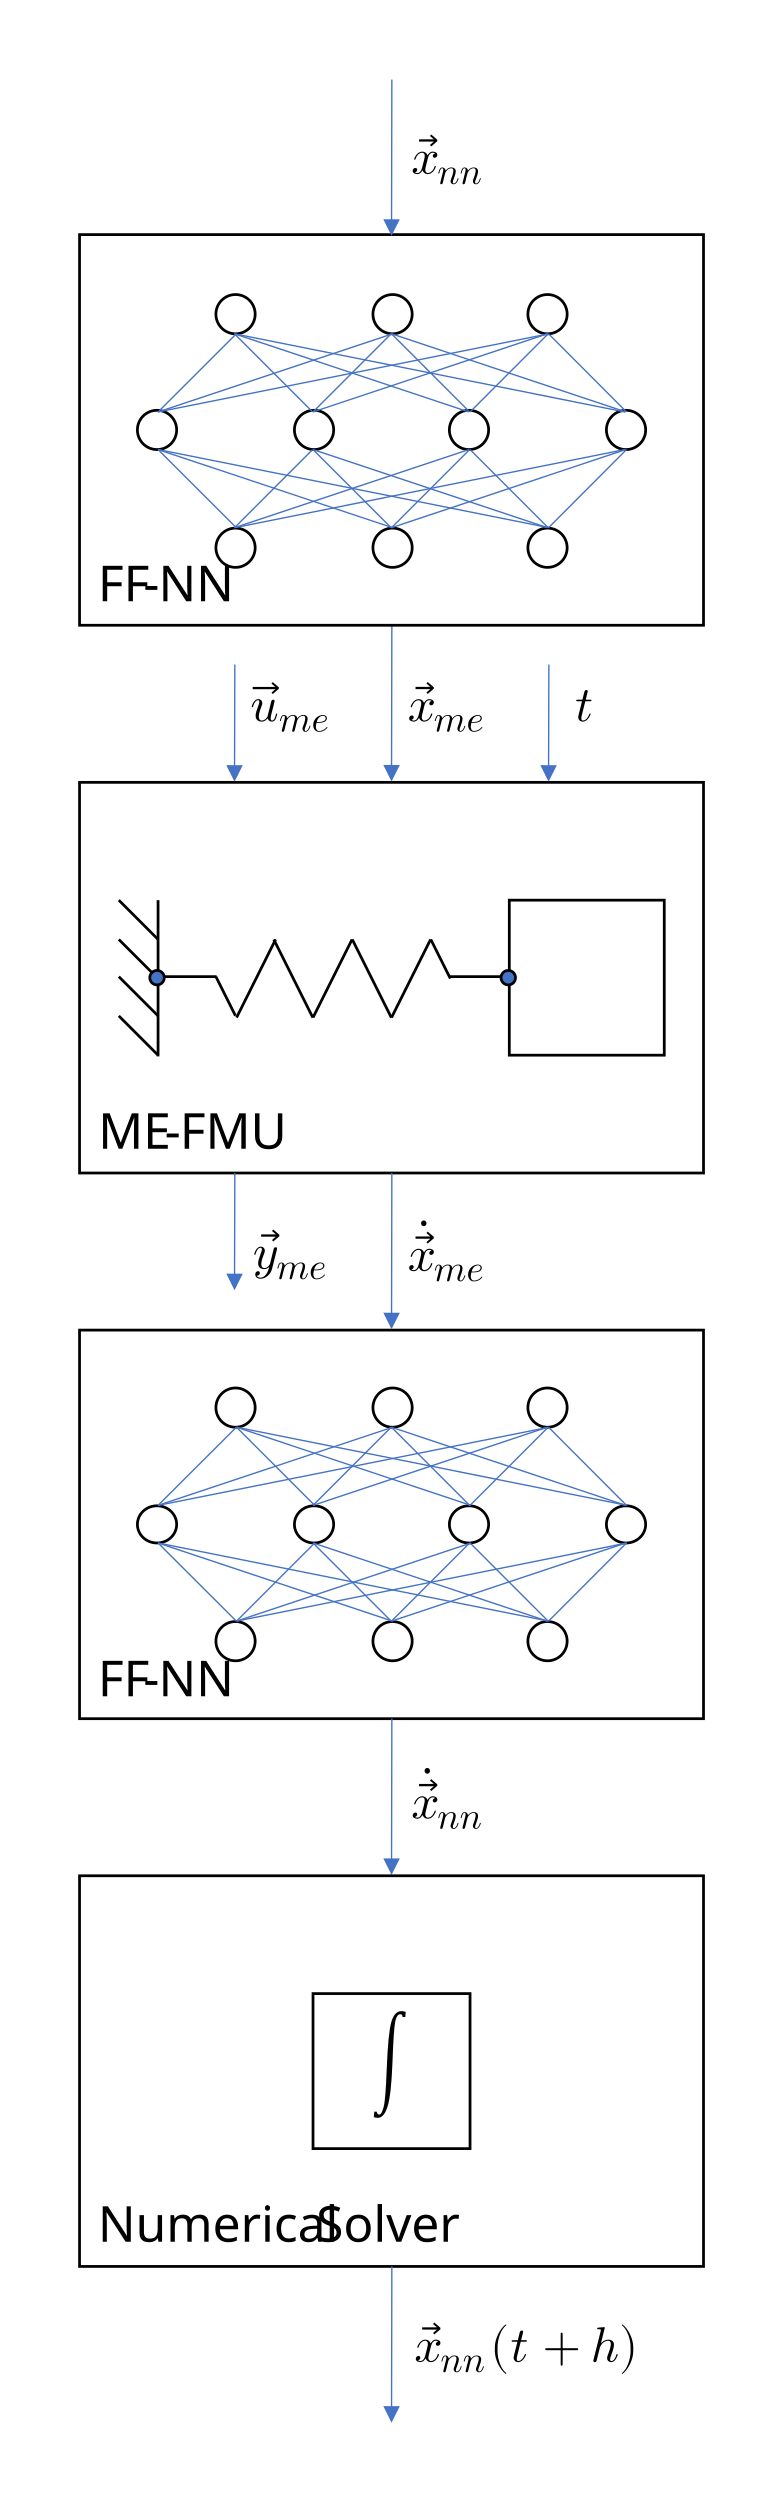
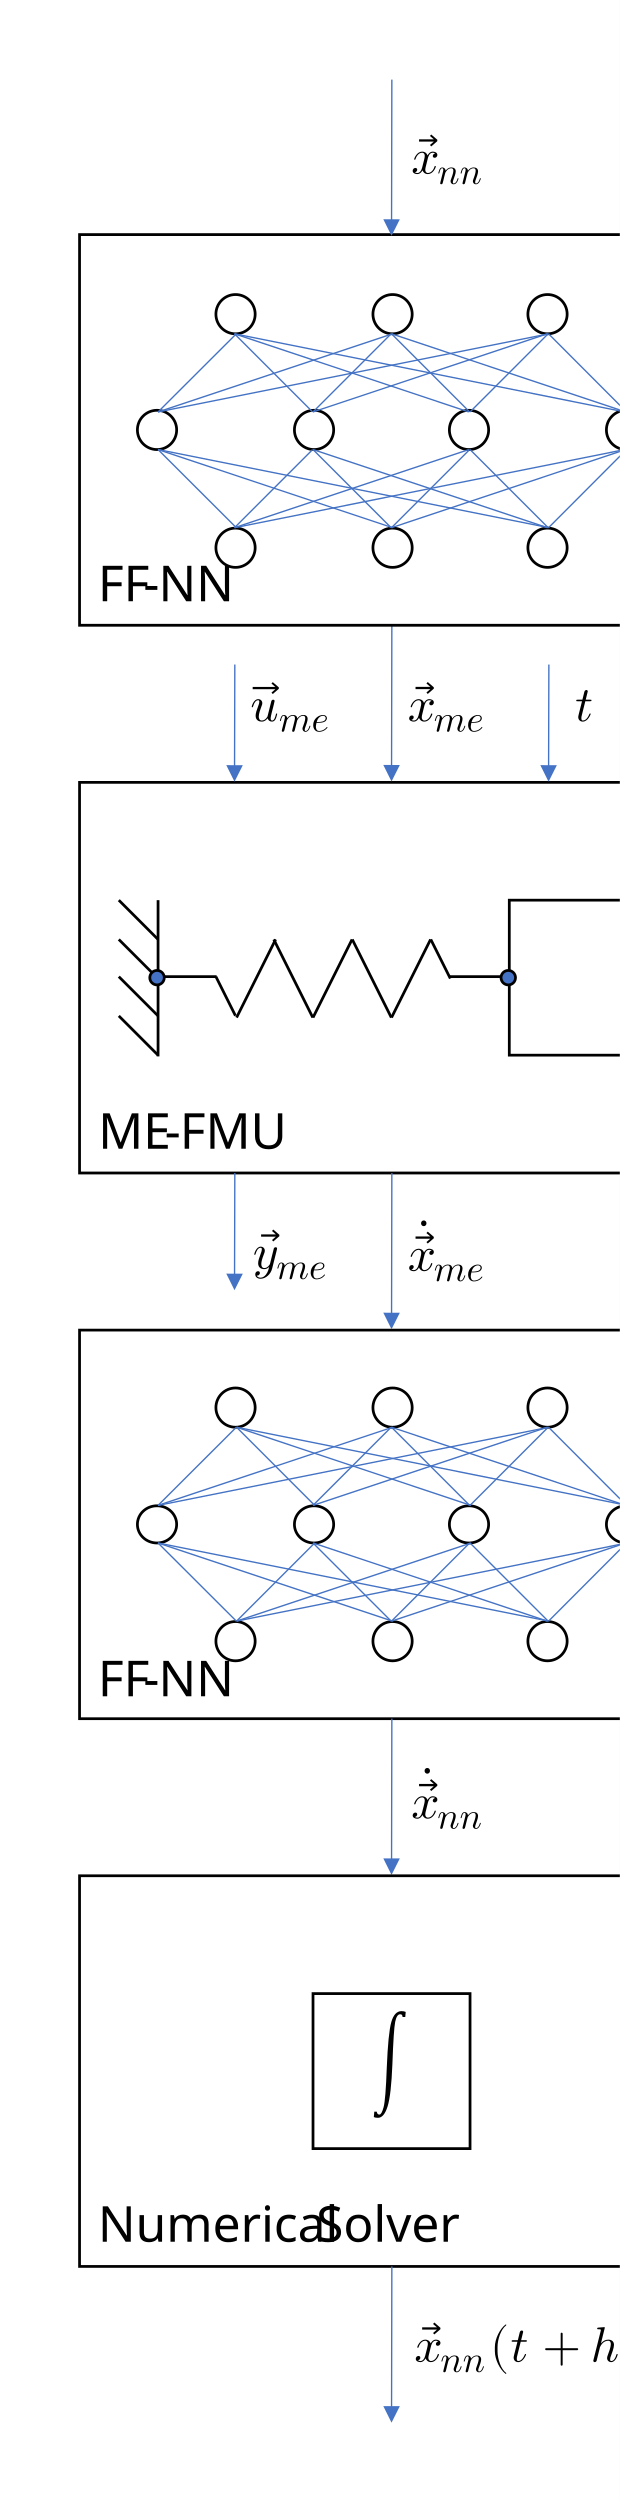
- <svg xmlns="http://www.w3.org/2000/svg" width="378" height="1210" overflow="hidden">
+ <svg xmlns="http://www.w3.org/2000/svg" width="300" height="1210" overflow="hidden">
  <defs>
    <clipPath id="clip0">
      <rect x="0" y="0" width="378" height="1210" />
    </clipPath>
  </defs>
  <g clip-path="url(#clip0)">
    <rect x="0" y="0" width="378" height="1210.5" fill="#FFFFFF" />
    <rect x="38.5" y="378.657" width="302" height="189.078" stroke="#000000" stroke-width="1.333" stroke-miterlimit="8" fill="#FFFFFF" />
    <text font-family="Calibri,Calibri_MSFontService,sans-serif" font-weight="400" font-size="24" transform="matrix(1 0 0 1.00041 47.55 556)">ME<tspan font-size="24" x="32.167" y="0">-</tspan>
      <tspan font-size="24" x="39.5" y="0">FMU</tspan>
    </text>
    <path d="M76.5 472.695 104.847 472.695" stroke="#000000" stroke-width="1.333" stroke-miterlimit="8" fill="none" fill-rule="evenodd" />
    <path d="M104.5 472.695 113.949 491.601" stroke="#000000" stroke-width="1.333" stroke-miterlimit="8" fill="none" fill-rule="evenodd" />
    <path d="M76.5 435.68 76.5 511.302" stroke="#000000" stroke-width="1.333" stroke-miterlimit="8" fill="none" fill-rule="evenodd" />
    <path d="M57.5 435.68 76.398 454.586" stroke="#000000" stroke-width="1.333" stroke-miterlimit="8" fill="none" fill-rule="evenodd" />
    <rect x="246.5" y="435.68" width="75" height="75.031" stroke="#000000" stroke-width="1.333" stroke-miterlimit="8" fill="#FFFFFF" />
    <path d="M57.5 454.688 76.398 473.593" stroke="#000000" stroke-width="1.333" stroke-miterlimit="8" fill="none" fill-rule="evenodd" />
    <path d="M57.5 472.695 76.398 491.601" stroke="#000000" stroke-width="1.333" stroke-miterlimit="8" fill="none" fill-rule="evenodd" />
    <path d="M57.5 491.703 76.398 510.609" stroke="#000000" stroke-width="1.333" stroke-miterlimit="8" fill="none" fill-rule="evenodd" />
    <path d="M217.5 472.695 245.846 472.695" stroke="#000000" stroke-width="1.333" stroke-miterlimit="8" fill="none" fill-rule="evenodd" />
    <path d="M217.949 473.593 208.5 454.688" stroke="#000000" stroke-width="1.333" stroke-miterlimit="8" fill="none" fill-rule="evenodd" />
    <path d="M0 0 18.898 37.795" stroke="#000000" stroke-width="1.333" stroke-miterlimit="8" fill="none" fill-rule="evenodd" transform="matrix(-1 0 0 1.00041 133.398 454.688)" />
    <path d="M132.5 454.688 151.398 492.499" stroke="#000000" stroke-width="1.333" stroke-miterlimit="8" fill="none" fill-rule="evenodd" />
    <path d="M0 0 18.898 37.795" stroke="#000000" stroke-width="1.333" stroke-miterlimit="8" fill="none" fill-rule="evenodd" transform="matrix(-1 0 0 1.00041 170.398 454.688)" />
    <path d="M170.5 454.688 189.398 492.499" stroke="#000000" stroke-width="1.333" stroke-miterlimit="8" fill="none" fill-rule="evenodd" />
    <path d="M0 0 18.898 37.795" stroke="#000000" stroke-width="1.333" stroke-miterlimit="8" fill="none" fill-rule="evenodd" transform="matrix(-1 0 0 1.00041 208.398 454.688)" />
    <path d="M72.5 473.196C72.5 471.262 74.067 469.694 76 469.694 77.933 469.694 79.5 471.262 79.5 473.196 79.5 475.129 77.933 476.697 76 476.697 74.067 476.697 72.5 475.129 72.5 473.196Z" stroke="#000000" stroke-width="1.333" stroke-miterlimit="8" fill="#4472C4" fill-rule="evenodd" />
    <path d="M242.5 473.196C242.5 471.262 244.067 469.694 246 469.694 247.933 469.694 249.5 471.262 249.5 473.196 249.5 475.129 247.933 476.697 246 476.697 244.067 476.697 242.5 475.129 242.5 473.196Z" stroke="#000000" stroke-width="1.333" stroke-miterlimit="8" fill="#4472C4" fill-rule="evenodd" />
    <rect x="38.5" y="643.766" width="302" height="188.078" stroke="#000000" stroke-width="1.333" stroke-miterlimit="8" fill="#FFFFFF" />
    <text font-family="Calibri,Calibri_MSFontService,sans-serif" font-weight="400" font-size="24" transform="matrix(1 0 0 1.00041 47.3953 821)">FF<tspan font-size="24" x="22" y="0">-</tspan>
      <tspan font-size="24" x="29.333" y="0">NN</tspan>
    </text>
    <path d="M180.5 681.282C180.5 676.033 184.753 671.778 190 671.778 195.247 671.778 199.5 676.033 199.5 681.282 199.5 686.53 195.247 690.786 190 690.786 184.753 690.786 180.5 686.53 180.5 681.282Z" stroke="#000000" stroke-width="1.333" stroke-miterlimit="8" fill="#FFFFFF" fill-rule="evenodd" />
    <path d="M255.5 681.282C255.5 676.033 259.753 671.778 265 671.778 270.247 671.778 274.5 676.033 274.5 681.282 274.5 686.53 270.247 690.786 265 690.786 259.753 690.786 255.5 686.53 255.5 681.282Z" stroke="#000000" stroke-width="1.333" stroke-miterlimit="8" fill="#FFFFFF" fill-rule="evenodd" />
    <path d="M104.5 681.282C104.5 676.033 108.753 671.778 114 671.778 119.247 671.778 123.5 676.033 123.5 681.282 123.5 686.53 119.247 690.786 114 690.786 108.753 690.786 104.5 686.53 104.5 681.282Z" stroke="#000000" stroke-width="1.333" stroke-miterlimit="8" fill="#FFFFFF" fill-rule="evenodd" />
    <path d="M142.5 737.805C142.5 732.832 146.753 728.801 152 728.801 157.247 728.801 161.5 732.832 161.5 737.805 161.5 742.778 157.247 746.809 152 746.809 146.753 746.809 142.5 742.778 142.5 737.805Z" stroke="#000000" stroke-width="1.333" stroke-miterlimit="8" fill="#FFFFFF" fill-rule="evenodd" />
    <path d="M217.5 737.805C217.5 732.832 221.753 728.801 227 728.801 232.247 728.801 236.5 732.832 236.5 737.805 236.5 742.778 232.247 746.809 227 746.809 221.753 746.809 217.5 742.778 217.5 737.805Z" stroke="#000000" stroke-width="1.333" stroke-miterlimit="8" fill="#FFFFFF" fill-rule="evenodd" />
    <path d="M104.5 794.328C104.5 789.079 108.753 784.824 114 784.824 119.247 784.824 123.5 789.079 123.5 794.328 123.5 799.577 119.247 803.832 114 803.832 108.753 803.832 104.5 799.577 104.5 794.328Z" stroke="#000000" stroke-width="1.333" stroke-miterlimit="8" fill="#FFFFFF" fill-rule="evenodd" />
    <path d="M180.5 794.328C180.5 789.079 184.753 784.824 190 784.824 195.247 784.824 199.5 789.079 199.5 794.328 199.5 799.577 195.247 803.832 190 803.832 184.753 803.832 180.5 799.577 180.5 794.328Z" stroke="#000000" stroke-width="1.333" stroke-miterlimit="8" fill="#FFFFFF" fill-rule="evenodd" />
    <path d="M255.5 794.328C255.5 789.079 259.753 784.824 265 784.824 270.247 784.824 274.5 789.079 274.5 794.328 274.5 799.577 270.247 803.832 265 803.832 259.753 803.832 255.5 799.577 255.5 794.328Z" stroke="#000000" stroke-width="1.333" stroke-miterlimit="8" fill="#FFFFFF" fill-rule="evenodd" />
    <path d="M114.5 690.786 152.295 728.596" stroke="#4472C4" stroke-width="0.667" stroke-miterlimit="8" fill="none" fill-rule="evenodd" />
    <path d="M0 0 37.795 37.795" stroke="#4472C4" stroke-width="0.667" stroke-miterlimit="8" fill="none" fill-rule="evenodd" transform="matrix(-1 0 0 1.00041 189.295 690.786)" />
    <path d="M0 0 37.795 37.795" stroke="#4472C4" stroke-width="0.667" stroke-miterlimit="8" fill="none" fill-rule="evenodd" transform="matrix(-1 0 0 1.00041 265.295 690.786)" />
    <path d="M293.5 737.805C293.5 732.832 297.753 728.801 303 728.801 308.247 728.801 312.5 732.832 312.5 737.805 312.5 742.778 308.247 746.809 303 746.809 297.753 746.809 293.5 742.778 293.5 737.805Z" stroke="#000000" stroke-width="1.333" stroke-miterlimit="8" fill="#FFFFFF" fill-rule="evenodd" />
    <path d="M66.5 737.805C66.5 732.832 70.753 728.801 76 728.801 81.247 728.801 85.5 732.832 85.5 737.805 85.5 742.778 81.247 746.809 76 746.809 70.753 746.809 66.5 742.778 66.5 737.805Z" stroke="#000000" stroke-width="1.333" stroke-miterlimit="8" fill="#FFFFFF" fill-rule="evenodd" />
    <path d="M189.5 690.786 227.295 728.596" stroke="#4472C4" stroke-width="0.667" stroke-miterlimit="8" fill="none" fill-rule="evenodd" />
    <path d="M265.5 690.786 303.218 728.596" stroke="#4472C4" stroke-width="0.667" stroke-miterlimit="8" fill="none" fill-rule="evenodd" />
    <path d="M0 0 37.718 37.795" stroke="#4472C4" stroke-width="0.667" stroke-miterlimit="8" fill="none" fill-rule="evenodd" transform="matrix(1 0 0 -1.00041 265.5 784.62)" />
    <path d="M265.295 784.62 227.5 746.809" stroke="#4472C4" stroke-width="0.667" stroke-miterlimit="8" fill="none" fill-rule="evenodd" />
    <path d="M0 0 37.873 37.795" stroke="#4472C4" stroke-width="0.667" stroke-miterlimit="8" fill="none" fill-rule="evenodd" transform="matrix(1 0 0 -1.00041 76.5001 728.596)" />
    <path d="M227.886 728.596 114.5 690.785" stroke="#4472C4" stroke-width="0.667" stroke-miterlimit="8" fill="none" fill-rule="evenodd" />
    <path d="M303.399 728.596 114.5 690.785" stroke="#4472C4" stroke-width="0.667" stroke-miterlimit="8" fill="none" fill-rule="evenodd" />
    <path d="M0 0 113.463 37.795" stroke="#4472C4" stroke-width="0.667" stroke-miterlimit="8" fill="none" fill-rule="evenodd" transform="matrix(-1 0 0 1.00041 189.963 690.786)" />
    <path d="M189.5 690.786 302.809 728.596" stroke="#4472C4" stroke-width="0.667" stroke-miterlimit="8" fill="none" fill-rule="evenodd" />
    <path d="M0 0 113.386 37.795" stroke="#4472C4" stroke-width="0.667" stroke-miterlimit="8" fill="none" fill-rule="evenodd" transform="matrix(-1 0 0 1.00041 264.886 690.786)" />
    <path d="M0 0 189.054 37.795" stroke="#4472C4" stroke-width="0.667" stroke-miterlimit="8" fill="none" fill-rule="evenodd" transform="matrix(-1 0 0 1.00041 265.554 690.786)" />
    <path d="M0 0 113.308 37.795" stroke="#4472C4" stroke-width="0.667" stroke-miterlimit="8" fill="none" fill-rule="evenodd" transform="matrix(1 0 0 -1.00041 189.5 784.62)" />
    <path d="M0 0 188.899 37.795" stroke="#4472C4" stroke-width="0.667" stroke-miterlimit="8" fill="none" fill-rule="evenodd" transform="matrix(1 0 0 -1.00041 114.5 784.62)" />
    <path d="M0 0 37.795 37.795" stroke="#4472C4" stroke-width="0.667" stroke-miterlimit="8" fill="none" fill-rule="evenodd" transform="matrix(1 0 0 -1.00041 189.5 784.62)" />
    <path d="M0 0 113.386 37.795" stroke="#4472C4" stroke-width="0.667" stroke-miterlimit="8" fill="none" fill-rule="evenodd" transform="matrix(1 0 0 -1.00041 114.5 784.62)" />
    <path d="M264.886 784.62 151.5 746.809" stroke="#4472C4" stroke-width="0.667" stroke-miterlimit="8" fill="none" fill-rule="evenodd" />
    <path d="M189.295 784.62 151.5 746.809" stroke="#4472C4" stroke-width="0.667" stroke-miterlimit="8" fill="none" fill-rule="evenodd" />
    <path d="M0 0 37.795 37.795" stroke="#4472C4" stroke-width="0.667" stroke-miterlimit="8" fill="none" fill-rule="evenodd" transform="matrix(1 0 0 -1.00041 114.5 784.62)" />
    <path d="M114.373 784.62 76.5 746.809" stroke="#4472C4" stroke-width="0.667" stroke-miterlimit="8" fill="none" fill-rule="evenodd" />
    <path d="M189.963 784.62 76.5 746.809" stroke="#4472C4" stroke-width="0.667" stroke-miterlimit="8" fill="none" fill-rule="evenodd" />
    <path d="M265.554 784.62 76.5 746.809" stroke="#4472C4" stroke-width="0.667" stroke-miterlimit="8" fill="none" fill-rule="evenodd" />
    <path d="M0.333-0.001 0.474 68.923-0.192 68.925-0.333 0.001ZM4.138 67.582 0.155 75.591-3.862 67.599Z" fill="#4472C4" transform="matrix(-1 0 0 1.00041 189.655 567.735)" />
    <text font-family="Cambria Math,Cambria Math_MSFontService,sans-serif" font-weight="400" font-size="24" transform="matrix(1 0 0 1.00041 197.33 615)">𝑥</text>
    <path d="M8.836-15.668 5.895-13.125 5.273-13.828 7.148-15.457 0-15.457 0-16.559 7.148-16.559 5.273-18.188 5.895-18.891 8.836-16.348Z" transform="matrix(1 0 0 1.00041 201.123 615)" />
    <path d="M-3.375-13.535C-3.75-13.535-4.062-13.666-4.312-13.928-4.562-14.19-4.688-14.52-4.688-14.918-4.688-15.316-4.562-15.646-4.312-15.908-4.062-16.17-3.75-16.301-3.375-16.301-3.008-16.301-2.699-16.17-2.449-15.908-2.199-15.646-2.074-15.316-2.074-14.918-2.074-14.52-2.199-14.19-2.449-13.928-2.699-13.666-3.008-13.535-3.375-13.535Z" transform="matrix(1 0 0 1.00041 208.483 607)" />
    <text font-family="Cambria Math,Cambria Math_MSFontService,sans-serif" font-weight="400" font-size="18" transform="matrix(1 0 0 1.00041 209.93 620)">𝑚𝑒</text>
    <path d="M0.333-0.001 0.47 50.025-0.197 50.027-0.333 0.001ZM4.133 48.682 0.155 56.693-3.867 48.704Z" fill="#4472C4" transform="matrix(-1 0 0 1.00041 113.655 321.633)" />
    <text font-family="Cambria Math,Cambria Math_MSFontService,sans-serif" font-weight="400" font-size="24" transform="matrix(1 0 0 1.00041 121.126 349)">𝑢</text>
    <path d="M18.628 4.119 21.569 6.662 21.569 7.342 18.628 9.885 18.007 9.181 19.882 7.552 15.945 7.552 12.733 7.552 8.913 7.552 8.913 6.451 12.733 6.451 15.945 6.451 19.882 6.451 18.007 4.822Z" fill-rule="evenodd" transform="matrix(1 0 0 1.00041 113.386 326.027)" />
    <text font-family="Cambria Math,Cambria Math_MSFontService,sans-serif" font-weight="400" font-size="18" transform="matrix(1 0 0 1.00041 134.959 354)">𝑚𝑒</text>
    <path d="M0.333-0.001 0.47 50.025-0.197 50.027-0.333 0.001ZM4.133 48.682 0.155 56.693-3.867 48.704Z" fill="#4472C4" transform="matrix(-1 0 0 1.00041 265.655 321.633)" />
    <text font-family="Cambria Math,Cambria Math_MSFontService,sans-serif" font-weight="400" font-size="24" transform="matrix(1 0 0 1.00041 278.354 349)">𝑡</text>
    <path d="M0.333-0.001 0.474 68.923-0.192 68.925-0.333 0.001ZM4.138 67.582 0.155 75.591-3.862 67.599Z" fill="#4472C4" transform="matrix(-1 0 0 1.00041 189.655 302.625)" />
    <text font-family="Cambria Math,Cambria Math_MSFontService,sans-serif" font-weight="400" font-size="24" transform="matrix(1 0 0 1.00041 197.33 349)">𝑥</text>
    <path d="M8.836-15.668 5.895-13.125 5.273-13.828 7.148-15.457 0-15.457 0-16.559 7.148-16.559 5.273-18.188 5.895-18.891 8.836-16.348Z" transform="matrix(1 0 0 1.00041 201.123 349)" />
    <text font-family="Cambria Math,Cambria Math_MSFontService,sans-serif" font-weight="400" font-size="18" transform="matrix(1 0 0 1.00041 209.93 354)">𝑚𝑒</text>
    <path d="M0.333-0.001 0.474 68.923-0.192 68.925-0.333 0.001ZM4.138 67.582 0.155 75.591-3.862 67.599Z" fill="#4472C4" transform="matrix(-1 0 0 1.00041 189.655 831.844)" />
    <text font-family="Cambria Math,Cambria Math_MSFontService,sans-serif" font-weight="400" font-size="24" transform="matrix(1 0 0 1.00041 199.03 880)">𝑥</text>
    <path d="M8.836-15.668 5.895-13.125 5.273-13.828 7.148-15.457 0-15.457 0-16.559 7.148-16.559 5.273-18.188 5.895-18.891 8.836-16.348Z" transform="matrix(1 0 0 1.00041 202.823 880)" />
    <path d="M-3.375-13.535C-3.75-13.535-4.062-13.666-4.312-13.928-4.562-14.19-4.688-14.52-4.688-14.918-4.688-15.316-4.562-15.646-4.312-15.908-4.062-16.17-3.75-16.301-3.375-16.301-3.008-16.301-2.699-16.17-2.449-15.908-2.199-15.646-2.074-15.316-2.074-14.918-2.074-14.52-2.199-14.19-2.449-13.928-2.699-13.666-3.008-13.535-3.375-13.535Z" transform="matrix(1 0 0 1.00041 210.183 872)" />
    <text font-family="Cambria Math,Cambria Math_MSFontService,sans-serif" font-weight="400" font-size="18" transform="matrix(1 0 0 1.00041 211.63 885)">𝑛𝑛</text>
    <rect x="38.5" y="907.875" width="302" height="189.078" stroke="#000000" stroke-width="1.333" stroke-miterlimit="8" fill="#FFFFFF" />
    <text font-family="Calibri,Calibri_MSFontService,sans-serif" font-weight="400" font-size="24" transform="matrix(1 0 0 1.00041 47.3953 1085)">Numerical<tspan font-size="24" x="105.633" y="0">Solver</tspan>
    </text>
    <rect x="151.5" y="964.899" width="76" height="75.031" stroke="#000000" stroke-width="1.333" stroke-miterlimit="8" fill="#FFFFFF" />
    <text font-family="Cambria Math,Cambria Math_MSFontService,sans-serif" font-weight="400" font-size="24" transform="matrix(1 0 0 1.00041 147.701 1006)">
      <tspan font-size="24" x="5.333" y="0"> </tspan>
      <tspan font-size="24" x="10.667" y="0"> </tspan>
      <tspan font-size="24" x="16" y="0"> </tspan>
      <tspan font-size="24" x="21.333" y="0"> </tspan>
      <tspan font-size="24" x="26.667" y="0"> </tspan>
    </text>
    <path d="M16.441-29.766 15.141-29.766C15.117-30.195 15.023-30.521 14.859-30.744 14.695-30.967 14.395-31.078 13.957-31.078 12.863-31.078 12.066-29.848 11.566-27.387 11.066-24.926 10.617-18.133 10.219-7.008 9.82 3 9.045 9.84 7.893 13.512 6.74 17.184 5.184 19.02 3.223 19.02 2.824 19.02 2.457 18.988 2.121 18.926 1.785 18.863 1.488 18.762 1.23 18.621L1.453 16.055 2.637 16.055C2.754 16.57 2.906 16.932 3.094 17.139 3.281 17.346 3.566 17.449 3.949 17.449 4.652 17.449 5.328 16.234 5.977 13.805 6.625 11.375 7.133 5.02 7.5-5.262 7.953-16.418 8.682-23.764 9.686-27.299 10.69-30.834 12.352-32.602 14.672-32.602 15.086-32.602 15.463-32.565 15.803-32.49 16.143-32.416 16.43-32.324 16.664-32.215Z" transform="matrix(1 0 0 1.00041 179.701 1006)" />
    <path d="M0.333-0.001 0.474 68.923-0.192 68.925-0.333 0.001ZM4.138 67.582 0.155 75.591-3.862 67.599Z" fill="#4472C4" transform="matrix(-1 0 0 1.00041 189.655 1096.95)" />
    <text font-family="Cambria Math,Cambria Math_MSFontService,sans-serif" font-weight="400" font-size="24" transform="matrix(1 0 0 1.00041 200.53 1143)">𝑥</text>
    <path d="M8.836-15.668 5.895-13.125 5.273-13.828 7.148-15.457 0-15.457 0-16.559 7.148-16.559 5.273-18.188 5.895-18.891 8.836-16.348Z" transform="matrix(1 0 0 1.00041 204.323 1143)" />
    <text font-family="Cambria Math,Cambria Math_MSFontService,sans-serif" font-weight="400" font-size="18" transform="matrix(1 0 0 1.00041 213.13 1148)">𝑛𝑛<tspan font-size="24" x="23.96" y="-4.998">(</tspan>
      <tspan font-size="24" x="33.96" y="-4.998">𝑡</tspan>
      <tspan font-size="24" x="49.38" y="-4.998">+</tspan>
      <tspan font-size="24" x="72.713" y="-4.998">ℎ</tspan>
      <tspan font-size="24" x="86.46" y="-4.998">)</tspan>
    </text>
    <rect x="38.5" y="113.547" width="302" height="189.078" stroke="#000000" stroke-width="1.333" stroke-miterlimit="8" fill="#FFFFFF" />
    <text font-family="Calibri,Calibri_MSFontService,sans-serif" font-weight="400" font-size="24" transform="matrix(1 0 0 1.00041 47.3953 291)">FF<tspan font-size="24" x="22" y="0">-</tspan>
      <tspan font-size="24" x="29.333" y="0">NN</tspan>
    </text>
    <path d="M0.333-0.001 0.474 68.923-0.192 68.925-0.333 0.001ZM4.138 67.582 0.155 75.591-3.862 67.599Z" fill="#4472C4" transform="matrix(-1 0 0 1.00041 189.655 38.516)" />
    <text font-family="Cambria Math,Cambria Math_MSFontService,sans-serif" font-weight="400" font-size="24" transform="matrix(1 0 0 1.00041 199.03 84)">𝑥</text>
    <path d="M8.836-15.668 5.895-13.125 5.273-13.828 7.148-15.457 0-15.457 0-16.559 7.148-16.559 5.273-18.188 5.895-18.891 8.836-16.348Z" transform="matrix(1 0 0 1.00041 202.823 84)" />
    <text font-family="Cambria Math,Cambria Math_MSFontService,sans-serif" font-weight="400" font-size="18" transform="matrix(1 0 0 1.00041 211.63 89)">𝑛𝑛</text>
    <path d="M180.5 152.063C180.5 146.814 184.753 142.559 190 142.559 195.247 142.559 199.5 146.814 199.5 152.063 199.5 157.312 195.247 161.567 190 161.567 184.753 161.567 180.5 157.312 180.5 152.063Z" stroke="#000000" stroke-width="1.333" stroke-miterlimit="8" fill="#FFFFFF" fill-rule="evenodd" />
    <path d="M255.5 152.063C255.5 146.814 259.753 142.559 265 142.559 270.247 142.559 274.5 146.814 274.5 152.063 274.5 157.312 270.247 161.567 265 161.567 259.753 161.567 255.5 157.312 255.5 152.063Z" stroke="#000000" stroke-width="1.333" stroke-miterlimit="8" fill="#FFFFFF" fill-rule="evenodd" />
    <path d="M104.5 152.063C104.5 146.814 108.753 142.559 114 142.559 119.247 142.559 123.5 146.814 123.5 152.063 123.5 157.312 119.247 161.567 114 161.567 108.753 161.567 104.5 157.312 104.5 152.063Z" stroke="#000000" stroke-width="1.333" stroke-miterlimit="8" fill="#FFFFFF" fill-rule="evenodd" />
    <path d="M142.5 208.086C142.5 202.837 146.753 198.582 152 198.582 157.247 198.582 161.5 202.837 161.5 208.086 161.5 213.335 157.247 217.59 152 217.59 146.753 217.59 142.5 213.335 142.5 208.086Z" stroke="#000000" stroke-width="1.333" stroke-miterlimit="8" fill="#FFFFFF" fill-rule="evenodd" />
    <path d="M217.5 208.086C217.5 202.837 221.753 198.582 227 198.582 232.247 198.582 236.5 202.837 236.5 208.086 236.5 213.335 232.247 217.59 227 217.59 221.753 217.59 217.5 213.335 217.5 208.086Z" stroke="#000000" stroke-width="1.333" stroke-miterlimit="8" fill="#FFFFFF" fill-rule="evenodd" />
    <path d="M104.5 265.11C104.5 259.861 108.753 255.606 114 255.606 119.247 255.606 123.5 259.861 123.5 265.11 123.5 270.358 119.247 274.614 114 274.614 108.753 274.614 104.5 270.358 104.5 265.11Z" stroke="#000000" stroke-width="1.333" stroke-miterlimit="8" fill="#FFFFFF" fill-rule="evenodd" />
    <path d="M180.5 265.11C180.5 259.861 184.753 255.606 190 255.606 195.247 255.606 199.5 259.861 199.5 265.11 199.5 270.358 195.247 274.614 190 274.614 184.753 274.614 180.5 270.358 180.5 265.11Z" stroke="#000000" stroke-width="1.333" stroke-miterlimit="8" fill="#FFFFFF" fill-rule="evenodd" />
    <path d="M255.5 265.11C255.5 259.861 259.753 255.606 265 255.606 270.247 255.606 274.5 259.861 274.5 265.11 274.5 270.358 270.247 274.614 265 274.614 259.753 274.614 255.5 270.358 255.5 265.11Z" stroke="#000000" stroke-width="1.333" stroke-miterlimit="8" fill="#FFFFFF" fill-rule="evenodd" />
    <path d="M113.5 161.567 151.295 199.378" stroke="#4472C4" stroke-width="0.667" stroke-miterlimit="8" fill="none" fill-rule="evenodd" />
    <path d="M0 0 37.795 37.795" stroke="#4472C4" stroke-width="0.667" stroke-miterlimit="8" fill="none" fill-rule="evenodd" transform="matrix(-1 0 0 1.00041 189.295 161.567)" />
    <path d="M0 0 37.795 37.795" stroke="#4472C4" stroke-width="0.667" stroke-miterlimit="8" fill="none" fill-rule="evenodd" transform="matrix(-1 0 0 1.00041 265.295 161.567)" />
    <path d="M293.5 208.086C293.5 202.837 297.753 198.582 303 198.582 308.247 198.582 312.5 202.837 312.5 208.086 312.5 213.335 308.247 217.59 303 217.59 297.753 217.59 293.5 213.335 293.5 208.086Z" stroke="#000000" stroke-width="1.333" stroke-miterlimit="8" fill="#FFFFFF" fill-rule="evenodd" />
    <path d="M66.5 208.086C66.5 202.837 70.753 198.582 76 198.582 81.247 198.582 85.5 202.837 85.5 208.086 85.5 213.335 81.247 217.59 76 217.59 70.753 217.59 66.5 213.335 66.5 208.086Z" stroke="#000000" stroke-width="1.333" stroke-miterlimit="8" fill="#FFFFFF" fill-rule="evenodd" />
    <path d="M189.5 161.567 227.295 199.378" stroke="#4472C4" stroke-width="0.667" stroke-miterlimit="8" fill="none" fill-rule="evenodd" />
    <path d="M265.5 161.567 303.218 199.378" stroke="#4472C4" stroke-width="0.667" stroke-miterlimit="8" fill="none" fill-rule="evenodd" />
    <path d="M0 0 37.718 37.795" stroke="#4472C4" stroke-width="0.667" stroke-miterlimit="8" fill="none" fill-rule="evenodd" transform="matrix(1 0 0 -1.00041 265.5 255.401)" />
    <path d="M265.295 255.401 227.5 217.59" stroke="#4472C4" stroke-width="0.667" stroke-miterlimit="8" fill="none" fill-rule="evenodd" />
    <path d="M0 0 37.873 37.795" stroke="#4472C4" stroke-width="0.667" stroke-miterlimit="8" fill="none" fill-rule="evenodd" transform="matrix(1 0 0 -1.00041 76.5001 199.378)" />
    <path d="M226.886 199.378 113.5 161.567" stroke="#4472C4" stroke-width="0.667" stroke-miterlimit="8" fill="none" fill-rule="evenodd" />
    <path d="M302.399 199.378 113.5 161.567" stroke="#4472C4" stroke-width="0.667" stroke-miterlimit="8" fill="none" fill-rule="evenodd" />
    <path d="M0 0 113.463 37.795" stroke="#4472C4" stroke-width="0.667" stroke-miterlimit="8" fill="none" fill-rule="evenodd" transform="matrix(-1 0 0 1.00041 189.963 161.567)" />
    <path d="M189.5 161.567 302.809 199.378" stroke="#4472C4" stroke-width="0.667" stroke-miterlimit="8" fill="none" fill-rule="evenodd" />
    <path d="M0 0 113.386 37.795" stroke="#4472C4" stroke-width="0.667" stroke-miterlimit="8" fill="none" fill-rule="evenodd" transform="matrix(-1 0 0 1.00041 264.886 161.567)" />
    <path d="M0 0 189.054 37.795" stroke="#4472C4" stroke-width="0.667" stroke-miterlimit="8" fill="none" fill-rule="evenodd" transform="matrix(-1 0 0 1.00041 265.554 161.567)" />
    <path d="M0 0 113.308 37.795" stroke="#4472C4" stroke-width="0.667" stroke-miterlimit="8" fill="none" fill-rule="evenodd" transform="matrix(1 0 0 -1.00041 189.5 255.401)" />
    <path d="M0 0 188.899 37.795" stroke="#4472C4" stroke-width="0.667" stroke-miterlimit="8" fill="none" fill-rule="evenodd" transform="matrix(1 0 0 -1.00041 113.5 255.401)" />
    <path d="M0 0 37.795 37.795" stroke="#4472C4" stroke-width="0.667" stroke-miterlimit="8" fill="none" fill-rule="evenodd" transform="matrix(1 0 0 -1.00041 189.5 255.401)" />
    <path d="M0 0 113.386 37.795" stroke="#4472C4" stroke-width="0.667" stroke-miterlimit="8" fill="none" fill-rule="evenodd" transform="matrix(1 0 0 -1.00041 113.5 255.401)" />
    <path d="M264.886 255.401 151.5 217.59" stroke="#4472C4" stroke-width="0.667" stroke-miterlimit="8" fill="none" fill-rule="evenodd" />
    <path d="M189.295 255.401 151.5 217.59" stroke="#4472C4" stroke-width="0.667" stroke-miterlimit="8" fill="none" fill-rule="evenodd" />
    <path d="M0 0 37.795 37.795" stroke="#4472C4" stroke-width="0.667" stroke-miterlimit="8" fill="none" fill-rule="evenodd" transform="matrix(1 0 0 -1.00041 113.5 255.401)" />
    <path d="M114.373 255.401 76.5 217.59" stroke="#4472C4" stroke-width="0.667" stroke-miterlimit="8" fill="none" fill-rule="evenodd" />
    <path d="M189.963 255.401 76.5 217.59" stroke="#4472C4" stroke-width="0.667" stroke-miterlimit="8" fill="none" fill-rule="evenodd" />
    <path d="M265.554 255.401 76.5 217.59" stroke="#4472C4" stroke-width="0.667" stroke-miterlimit="8" fill="none" fill-rule="evenodd" />
    <path d="M0.333-0.001 0.47 50.025-0.197 50.027-0.333 0.001ZM4.133 48.682 0.155 56.693-3.867 48.704Z" fill="#4472C4" transform="matrix(-1 0 0 1.00041 113.655 567.735)" />
    <text font-family="Cambria Math,Cambria Math_MSFontService,sans-serif" font-weight="400" font-size="24" transform="matrix(1 0 0 1.00041 122.346 614)">𝑦</text>
    <path d="M8.836-15.668 5.895-13.125 5.273-13.828 7.148-15.457 0-15.457 0-16.559 7.148-16.559 5.273-18.188 5.895-18.891 8.836-16.348Z" transform="matrix(1 0 0 1.00041 126.372 614)" />
    <text font-family="Cambria Math,Cambria Math_MSFontService,sans-serif" font-weight="400" font-size="18" transform="matrix(1 0 0 1.00041 133.739 619)">𝑚𝑒</text>
  </g>
</svg>
